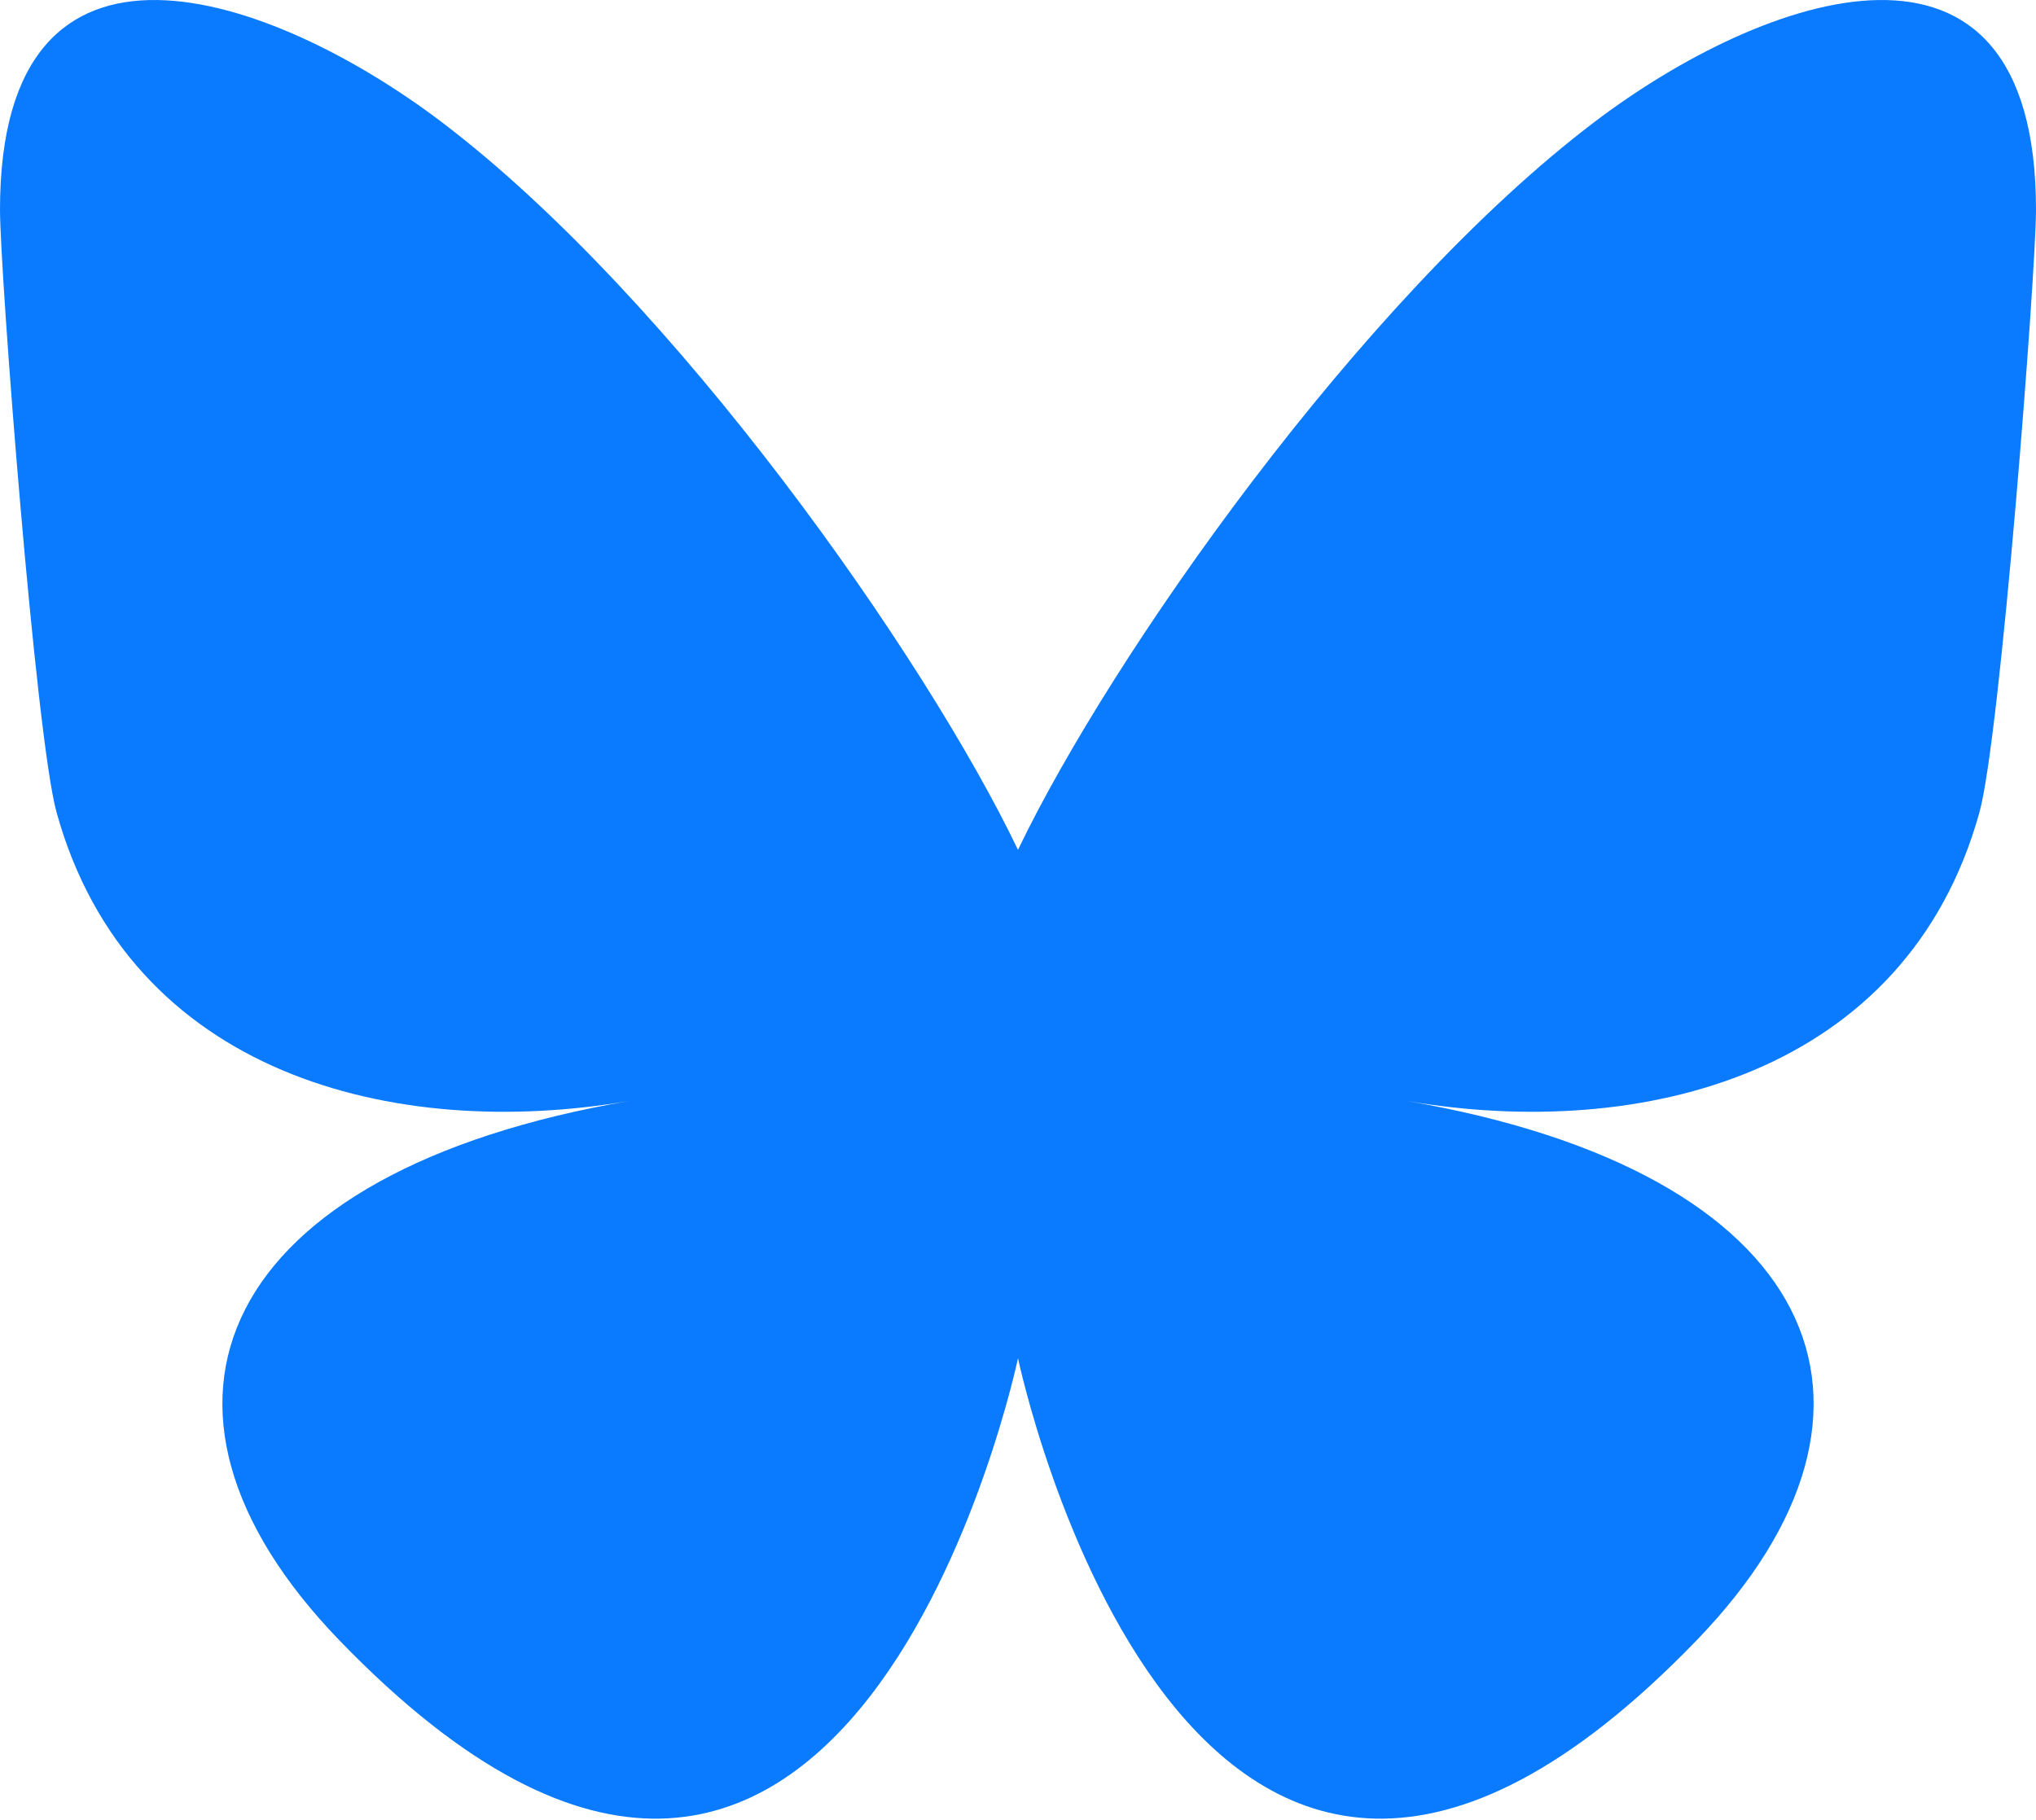
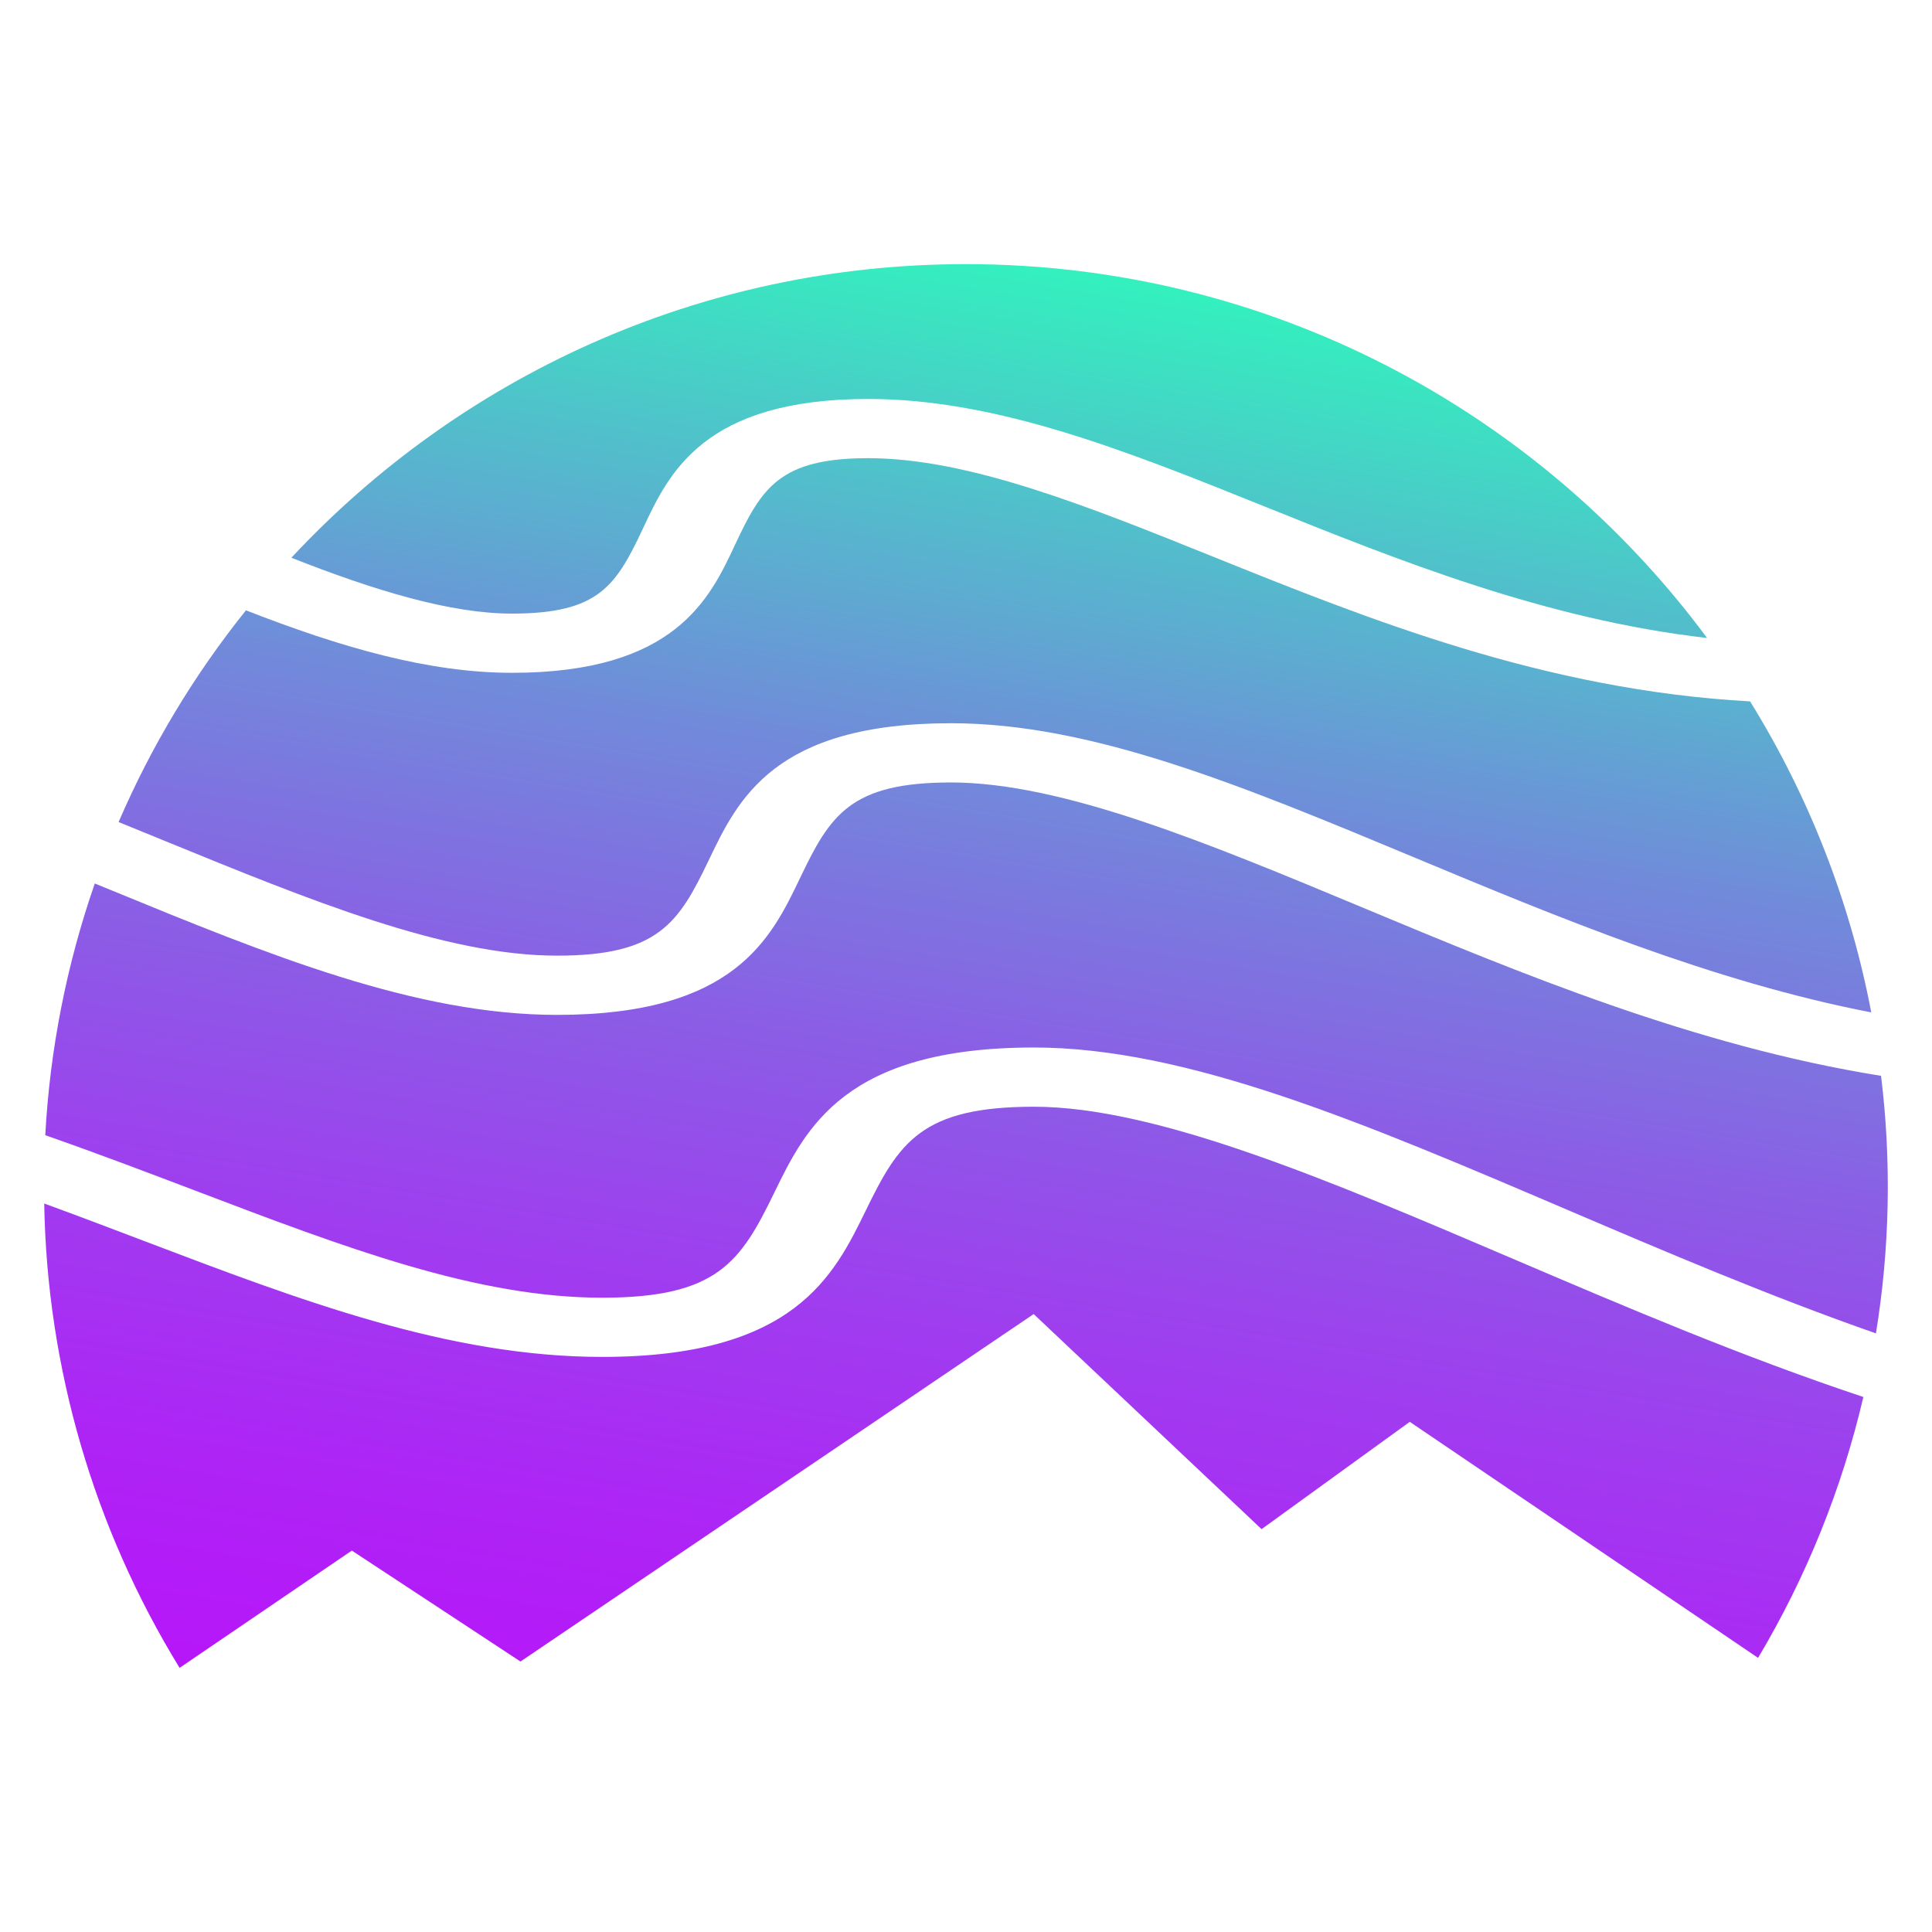
- <svg xmlns="http://www.w3.org/2000/svg" fill="none" viewBox="0 0 320 286">
-   <path fill="rgb(10,122,255)" d="M69.364 19.146c36.687 27.806 76.147 84.186 90.636 114.439 14.489-30.253 53.948-86.633 90.636-114.439C277.107-.917 320-16.44 320 32.957c0 9.865-5.603 82.875-8.889 94.729-11.423 41.208-53.045 51.719-90.071 45.357 64.719 11.12 81.182 47.953 45.627 84.785-80 82.874-106.667-44.333-106.667-44.333s-26.667 127.207-106.667 44.333c-35.555-36.832-19.092-73.665 45.627-84.785-37.026 6.362-78.648-4.149-90.071-45.357C5.603 115.832 0 42.822 0 32.957 0-16.44 42.893-.917 69.364 19.147Z" />
+ <svg xmlns="http://www.w3.org/2000/svg" xmlns:xlink="http://www.w3.org/1999/xlink" id="Layer_1" data-name="Layer 1" viewBox="0 0 1024 1024">
+   <defs>
+     <style>.cls-1{fill:url(#linear-gradient);}.cls-2{fill:url(#linear-gradient-2);}.cls-3{fill:url(#linear-gradient-3);}.cls-4{fill:url(#linear-gradient-4);}</style>
+     <linearGradient id="linear-gradient" x1="564.17" y1="22.4" x2="374.54" y2="1187.29" gradientTransform="matrix(1, 0, 0, 1.03, 31.9, 91.01)" gradientUnits="userSpaceOnUse">
+       <stop offset="0" stop-color="#2affba" />
+       <stop offset="0.02" stop-color="#31f4bd" />
+       <stop offset="0.14" stop-color="#53bccc" />
+       <stop offset="0.25" stop-color="#718ada" />
+       <stop offset="0.37" stop-color="#8a5fe5" />
+       <stop offset="0.49" stop-color="#9f3def" />
+       <stop offset="0.61" stop-color="#af22f6" />
+       <stop offset="0.74" stop-color="#bb0ffb" />
+       <stop offset="0.87" stop-color="#c204fe" />
+       <stop offset="1" stop-color="#c400ff" />
+     </linearGradient>
+     <linearGradient id="linear-gradient-2" x1="554.29" y1="20.79" x2="364.65" y2="1185.68" xlink:href="#linear-gradient" />
+     <linearGradient id="linear-gradient-3" x1="561.1" y1="21.9" x2="371.47" y2="1186.79" xlink:href="#linear-gradient" />
+     <linearGradient id="linear-gradient-4" x1="530.57" y1="16.93" x2="340.93" y2="1181.82" xlink:href="#linear-gradient" />
+   </defs>
+   <path class="cls-1" d="M275.87,880.64l272-184.16,120.79,114,78.55-56.88,184.6,125.1a485.54,485.54,0,0,0,55.81-138.27c-64.41-21.42-127-48.15-185.92-73.32-97-41.44-188.51-80.52-253.69-80.52-59.57,0-71.53,18.85-89.12,55C442,676.14,421.05,719.19,319.2,719.19c-81.26,0-159.95-29.93-243.27-61.61-17.07-6.5-34.57-13.14-52.49-19.69A486.06,486.06,0,0,0,95.19,884l91.29-62.16Z" />
+   <path class="cls-2" d="M295.26,506.52c53.69,0,64.49-17.36,80.41-50.63,15.46-32.33,34.7-72.56,128.36-72.56,75,0,154.6,33.2,246.78,71.64,74.85,31.21,156.89,65.34,241,81.63a485.59,485.59,0,0,0-64.23-164.85c-108.88-6-201.82-43.35-284.6-76.69-66.77-26.89-129.69-52.22-182.84-52.22-46.88,0-56.43,15.74-70.55,45.89-13.41,28.65-31.79,67.87-118.24,67.87-44.25,0-90.68-13.48-141-33.11A488.33,488.33,0,0,0,62.86,435.7c8.3,3.38,16.55,6.74,24.68,10.08C163.88,477,235.84,506.52,295.26,506.52Z" />
+   <path class="cls-3" d="M319.2,687.81c61.24,0,73.38-19.09,91.18-55.66,16.7-34.28,37.48-76.95,137.58-76.95,81.4,0,174.78,39.89,282.9,86.09,52.19,22.29,107.38,45.84,163.42,65.43A483,483,0,0,0,997,570.22C898.41,554.4,806,516,722.27,481.05,640.39,446.91,563.19,414.72,504,414.72c-53.25,0-64,17.29-79.84,50.42-15.51,32.42-34.8,72.77-128.93,72.77-75.08,0-153.29-32-236.08-66l-8.91-3.64A486.91,486.91,0,0,0,24,601.68c27.31,9.55,53.55,19.52,79,29.19C183.24,661.42,252.61,687.81,319.2,687.81Z" />
+   <path class="cls-4" d="M341,279.65c13.49-28.78,31.95-68.19,119.16-68.19,68.59,0,137.73,27.84,210.92,57.32C741.22,297,819.21,328.36,904.8,338.15,815.77,218,673,140,511.88,140c-141.15,0-268.24,59.92-357.45,155.62,44,17.32,84.15,29.6,116.89,29.6C317.56,325.22,326.54,310.43,341,279.65Z" />
</svg>
